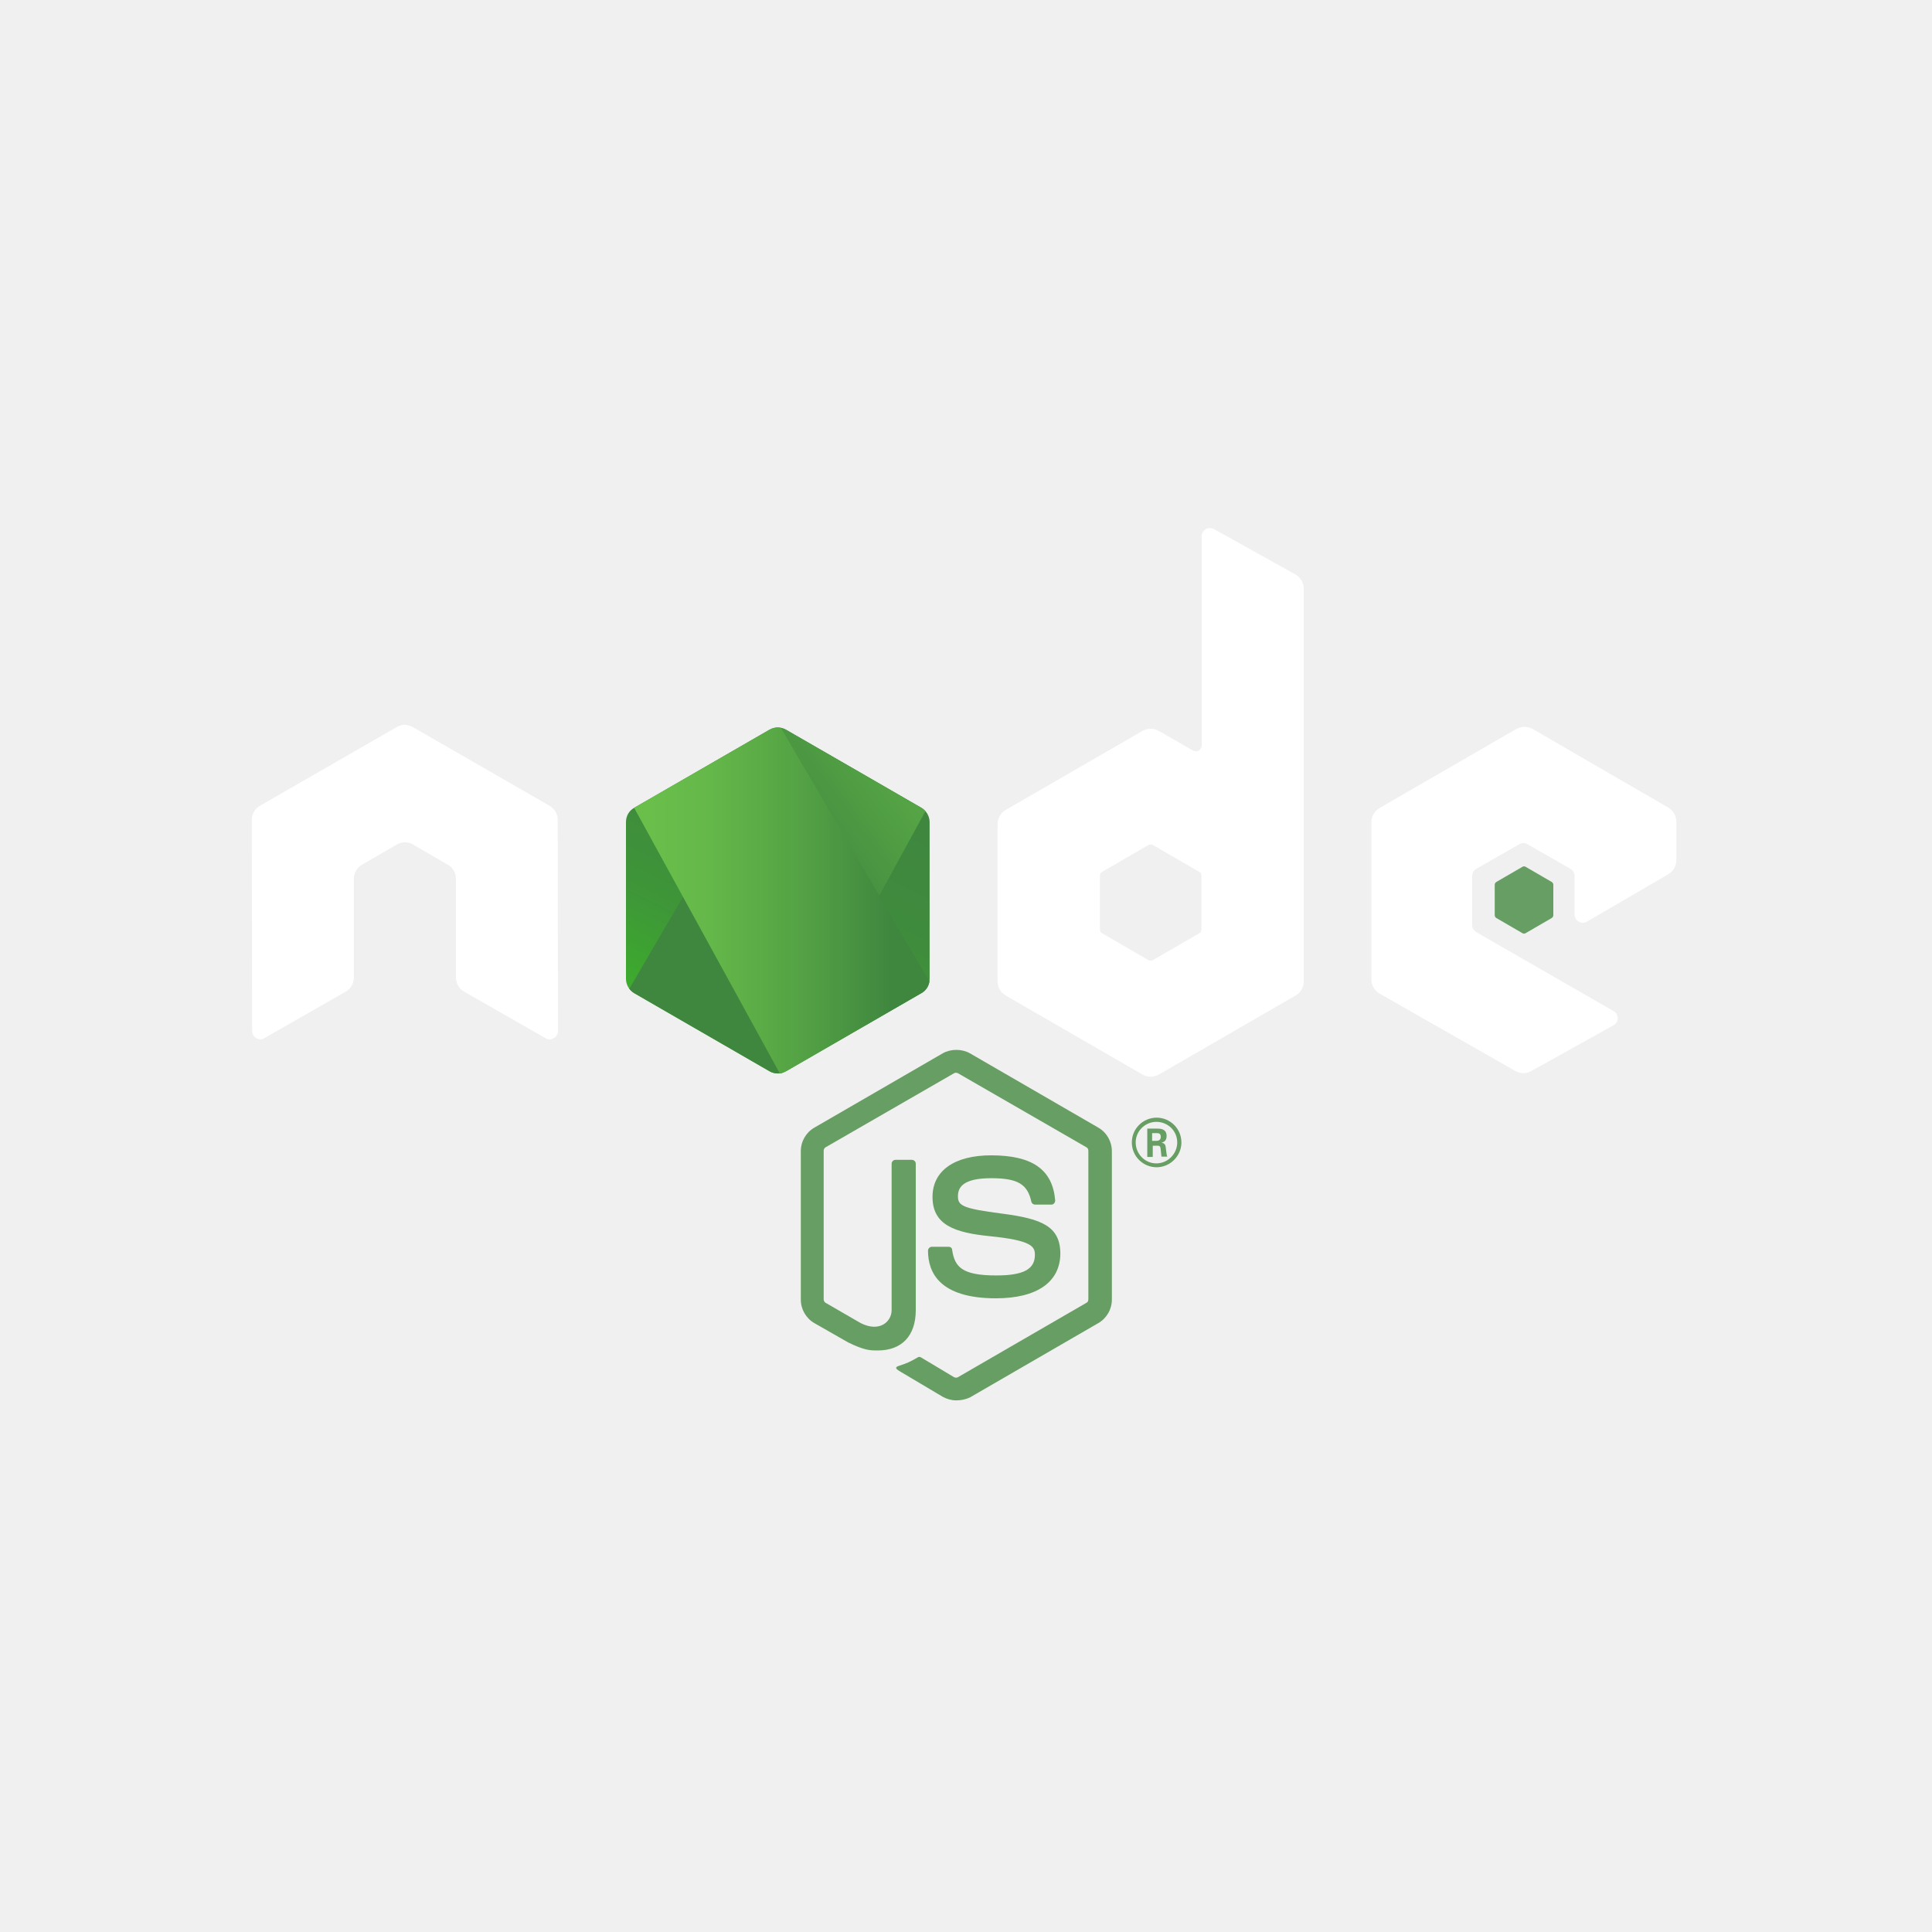
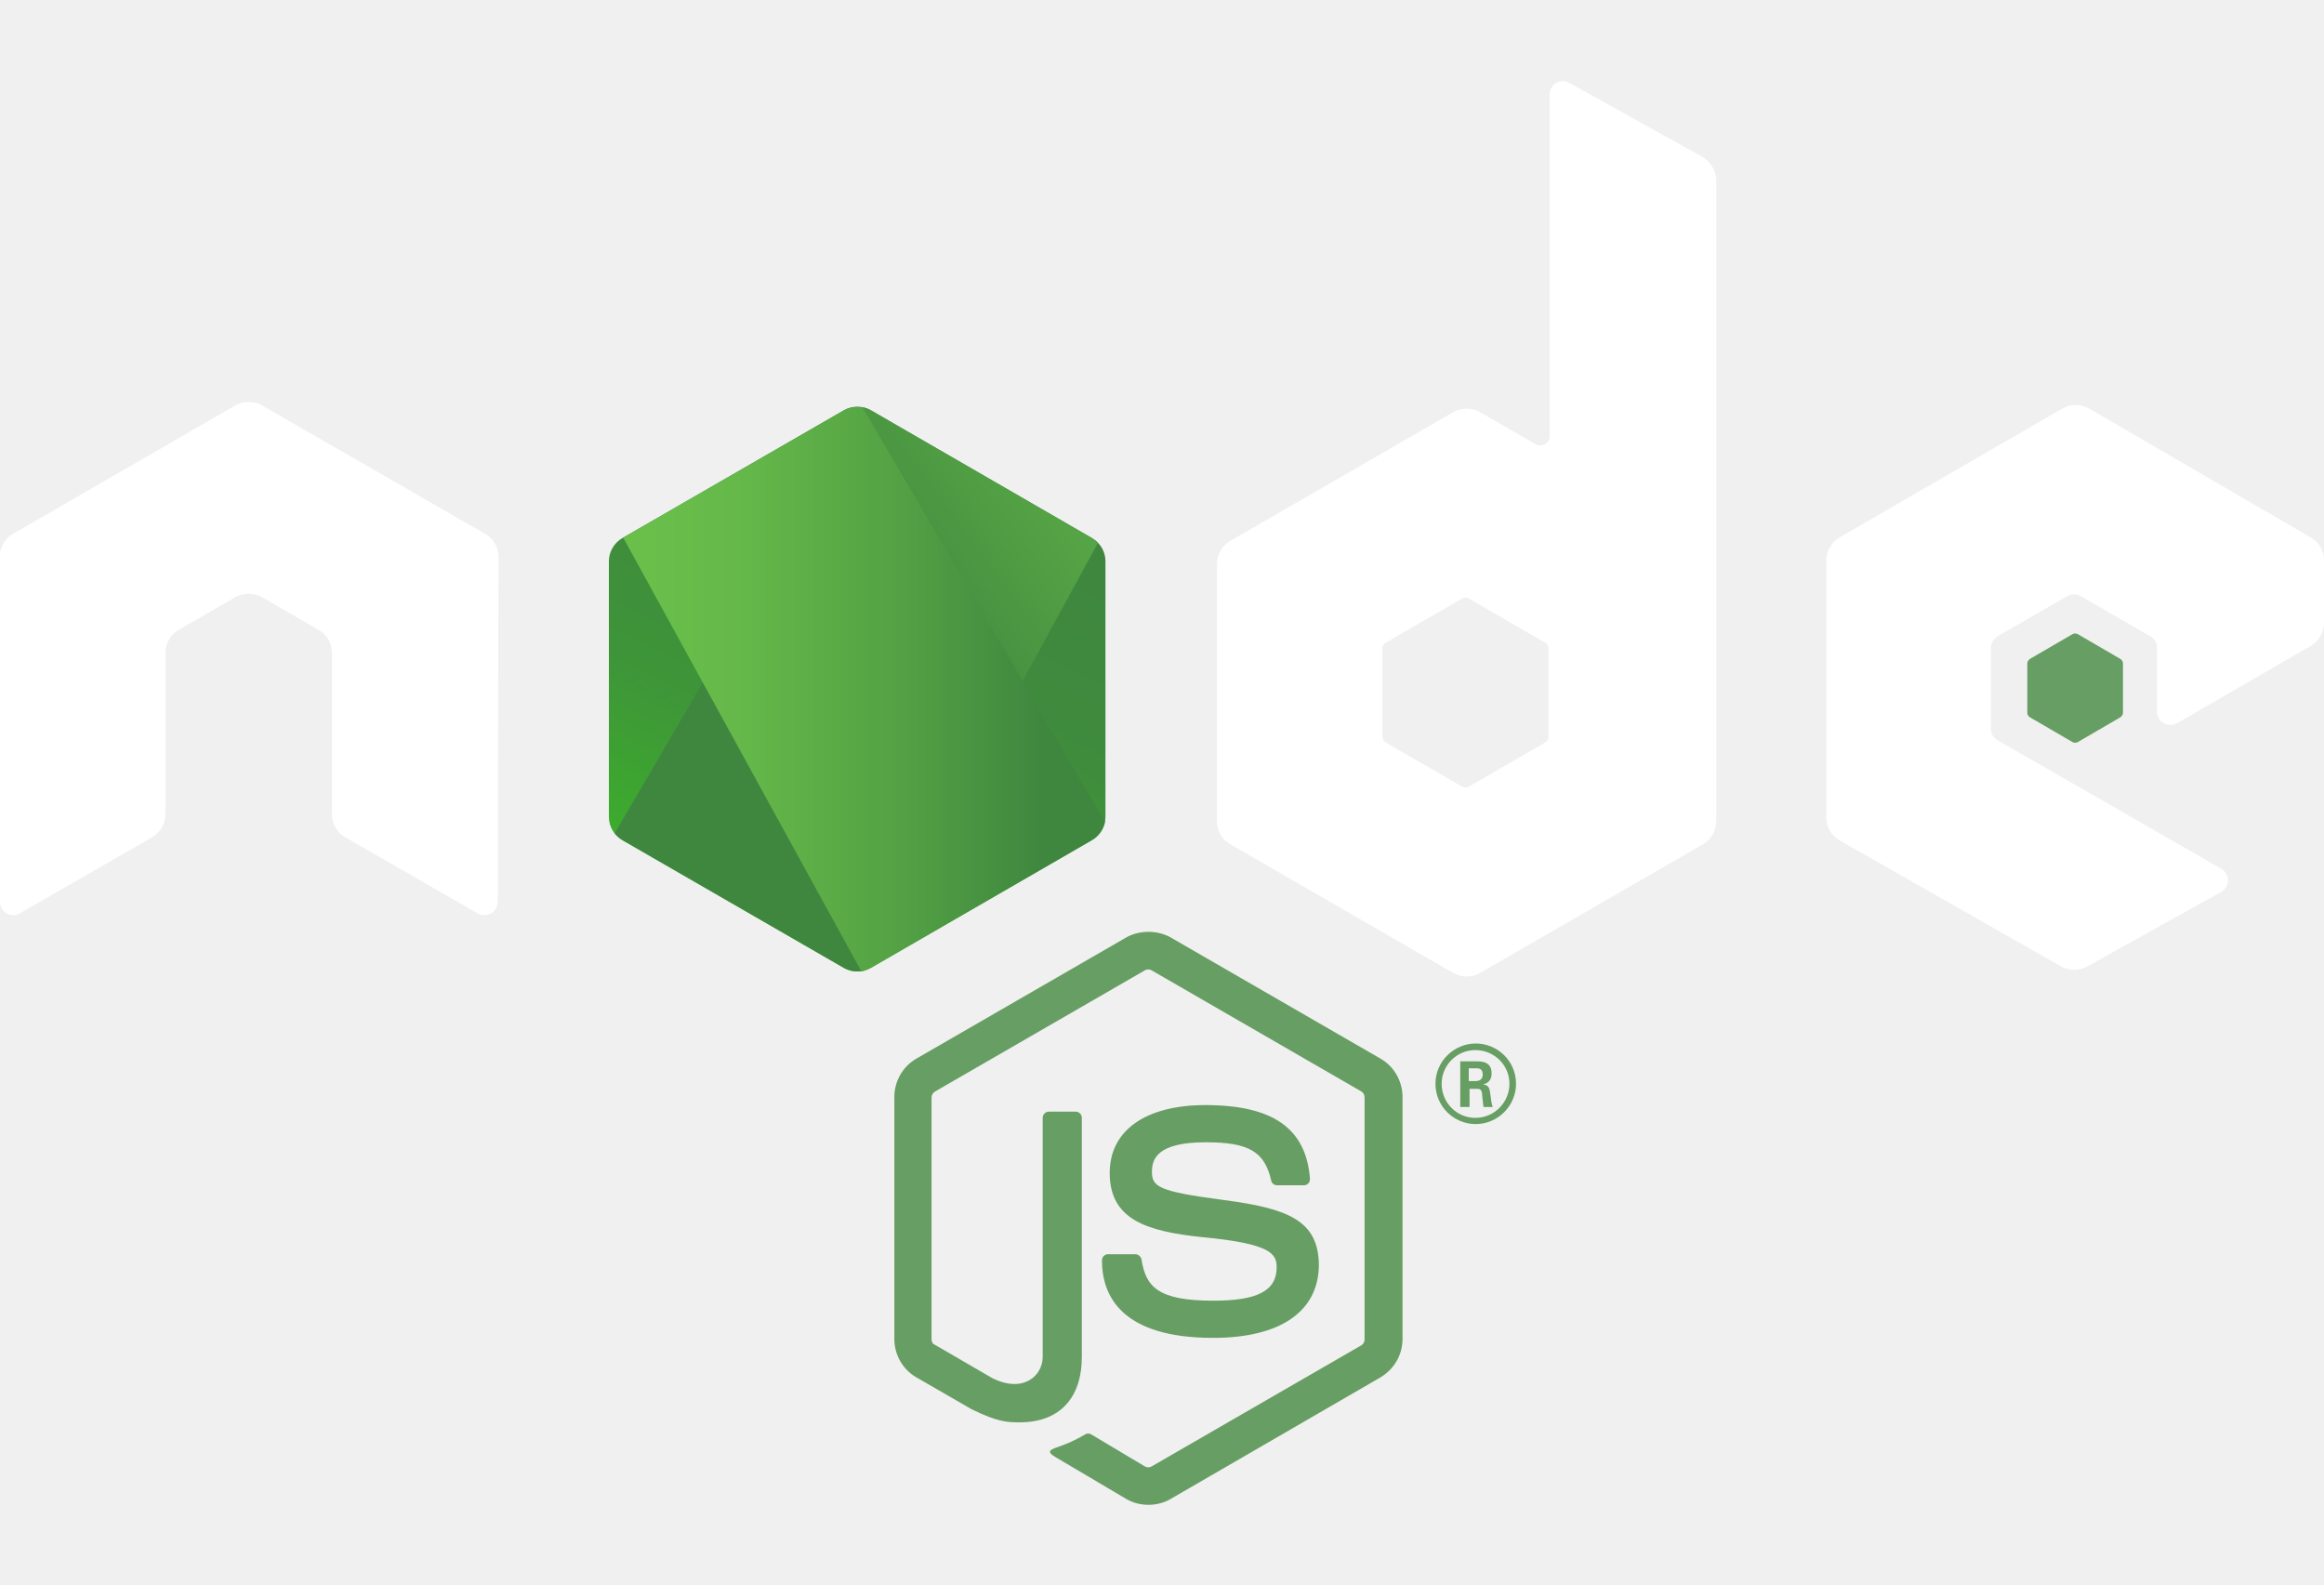
- <svg xmlns="http://www.w3.org/2000/svg" xmlns:xlink="http://www.w3.org/1999/xlink" version="1.1" id="Layer_1" x="0px" y="0px" viewBox="0 0 600 600" style="enable-background:new 0 0 600 600;" xml:space="preserve">
+ <svg xmlns="http://www.w3.org/2000/svg" xmlns:xlink="http://www.w3.org/1999/xlink" version="1.1" id="Layer_1" x="0px" y="0px" viewBox="0 0 600 409" style="enable-background:new 0 0 600 409;" xml:space="preserve">
  <style type="text/css">
	.st0{fill:#679E63;}
	.st1{fill-rule:evenodd;clip-rule:evenodd;fill:#FFFFFF;}
	.st2{fill-rule:evenodd;clip-rule:evenodd;fill:#679E63;}
	.st3{clip-path:url(#XMLID_3_);}
	.st4{fill:none;}
	.st5{fill:url(#SVGID_1_);}
	.st6{fill:url(#SVGID_2_);}
	.st7{fill:url(#SVGID_3_);}
	.st8{fill:url(#SVGID_4_);}
	.st9{fill:url(#SVGID_5_);}
	.st10{fill:url(#SVGID_6_);}
</style>
  <g>
-     <path class="st0" d="M297,434.9c-1.5,0-2.9-0.4-4.2-1.1l-13.3-7.9c-2-1.1-1-1.5-0.4-1.7c2.7-0.9,3.2-1.1,6-2.7   c0.3-0.2,0.7-0.1,1,0.1l10.2,6.1c0.4,0.2,0.9,0.2,1.2,0l39.9-23.1c0.4-0.2,0.6-0.6,0.6-1.1v-46.1c0-0.5-0.2-0.9-0.6-1.1l-39.9-23   c-0.4-0.2-0.9-0.2-1.2,0l-39.9,23c-0.4,0.2-0.6,0.7-0.6,1.1v46.1c0,0.4,0.2,0.9,0.6,1.1l10.9,6.3c5.9,3,9.6-0.5,9.6-4v-45.5   c0-0.6,0.5-1.2,1.2-1.2h5.1c0.6,0,1.2,0.5,1.2,1.2v45.5c0,7.9-4.3,12.5-11.8,12.5c-2.3,0-4.1,0-9.2-2.5l-10.5-6   c-2.6-1.5-4.2-4.3-4.2-7.3v-46.1c0-3,1.6-5.8,4.2-7.3l39.9-23.1c2.5-1.4,5.9-1.4,8.4,0l39.9,23.1c2.6,1.5,4.2,4.3,4.2,7.3v46.1   c0,3-1.6,5.8-4.2,7.3l-39.9,23.1C299.9,434.6,298.4,434.9,297,434.9z" />
-     <path class="st0" d="M309.3,403.2c-17.5,0-21.1-8-21.1-14.8c0-0.6,0.5-1.2,1.2-1.2h5.2c0.6,0,1.1,0.4,1.1,1   c0.8,5.3,3.1,7.9,13.7,7.9c8.4,0,12-1.9,12-6.4c0-2.6-1-4.5-14.1-5.8c-10.9-1.1-17.7-3.5-17.7-12.2c0-8.1,6.8-12.9,18.2-12.9   c12.8,0,19.1,4.4,19.9,14c0,0.3-0.1,0.6-0.3,0.9c-0.2,0.2-0.5,0.4-0.8,0.4h-5.2c-0.5,0-1-0.4-1.1-0.9c-1.2-5.5-4.3-7.3-12.5-7.3   c-9.2,0-10.3,3.2-10.3,5.6c0,2.9,1.3,3.8,13.7,5.4c12.3,1.6,18.1,3.9,18.1,12.5C329.2,398.2,322,403.2,309.3,403.2z" />
+     <path class="st0" d="M296.5,388.5c-2,0-4-0.5-5.7-1.5l-18.1-10.7c-2.7-1.5-1.4-2-0.5-2.4c3.6-1.3,4.3-1.5,8.2-3.7   c0.4-0.2,0.9-0.1,1.3,0.1l13.9,8.3c0.5,0.3,1.2,0.3,1.7,0l54.2-31.3c0.5-0.3,0.8-0.9,0.8-1.5v-62.5c0-0.6-0.3-1.2-0.8-1.5   l-54.2-31.3c-0.5-0.3-1.2-0.3-1.7,0l-54.2,31.3c-0.5,0.3-0.9,0.9-0.9,1.5v62.5c0,0.6,0.3,1.2,0.9,1.4l14.8,8.6c8.1,4,13-0.7,13-5.5   v-61.7c0-0.9,0.7-1.6,1.6-1.6h6.9c0.9,0,1.6,0.7,1.6,1.6v61.7c0,10.8-5.9,16.9-16,16.9c-3.1,0-5.6,0-12.5-3.4l-14.2-8.2   c-3.5-2-5.7-5.8-5.7-9.9v-62.5c0-4.1,2.2-7.9,5.7-9.9l54.2-31.3c3.4-1.9,8-1.9,11.4,0l54.2,31.3c3.5,2,5.7,5.8,5.7,9.9v62.5   c0,4.1-2.2,7.8-5.7,9.9L302.2,387C300.5,388,298.5,388.5,296.5,388.5z" />
+     <path class="st0" d="M313.2,345.4c-23.7,0-28.7-10.9-28.7-20c0-0.9,0.7-1.6,1.6-1.6h7c0.8,0,1.4,0.6,1.6,1.3   c1.1,7.1,4.2,10.7,18.6,10.7c11.4,0,16.3-2.6,16.3-8.6c0-3.5-1.4-6.1-19.1-7.8c-14.8-1.5-24-4.7-24-16.6c0-10.9,9.2-17.5,24.7-17.5   c17.4,0,26,6,27,19c0,0.4-0.1,0.9-0.4,1.2c-0.3,0.3-0.7,0.5-1.1,0.5h-7c-0.7,0-1.4-0.5-1.5-1.2c-1.7-7.5-5.8-9.9-16.9-9.9   c-12.5,0-13.9,4.3-13.9,7.6c0,3.9,1.7,5.1,18.5,7.3c16.7,2.2,24.6,5.3,24.6,17C340.3,338.7,330.4,345.4,313.2,345.4z" />
  </g>
  <g>
-     <path class="st0" d="M366.9,354.8c0,4.2-3.5,7.7-7.7,7.7c-4.2,0-7.7-3.4-7.7-7.7c0-4.4,3.6-7.7,7.7-7.7   C363.4,347.1,366.9,350.5,366.9,354.8z M352.7,354.8c0,3.6,2.9,6.5,6.4,6.5c3.6,0,6.5-3,6.5-6.5c0-3.6-2.9-6.4-6.5-6.4   C355.7,348.4,352.7,351.2,352.7,354.8z M356.3,350.5h3c1,0,3,0,3,2.3c0,1.6-1,1.9-1.6,2.1c1.2,0.1,1.3,0.9,1.4,2   c0.1,0.7,0.2,1.9,0.4,2.3h-1.8c0-0.4-0.3-2.6-0.3-2.7c-0.1-0.5-0.3-0.7-0.9-0.7H358v3.5h-1.7V350.5z M357.9,354.3h1.3   c1.1,0,1.3-0.8,1.3-1.2c0-1.2-0.8-1.2-1.3-1.2h-1.4V354.3z" />
+     <path class="st0" d="M391.4,279.8c0,5.7-4.7,10.4-10.4,10.4c-5.7,0-10.4-4.6-10.4-10.4c0-5.9,4.9-10.4,10.4-10.4   C386.6,269.4,391.4,273.9,391.4,279.8z M372.2,279.8c0,4.9,3.9,8.8,8.7,8.8c4.9,0,8.8-4,8.8-8.8c0-4.9-4-8.7-8.8-8.7   C376.2,271.1,372.2,274.9,372.2,279.8z M377,274h4c1.4,0,4.1,0,4.1,3.1c0,2.2-1.4,2.6-2.2,2.9c1.6,0.1,1.7,1.2,1.9,2.7   c0.1,0.9,0.3,2.5,0.6,3.1H383c-0.1-0.6-0.4-3.5-0.4-3.7c-0.2-0.7-0.4-1-1.2-1h-2v4.7H377V274z M379.2,279.1h1.8   c1.5,0,1.8-1,1.8-1.7c0-1.6-1.1-1.6-1.7-1.6h-1.9V279.1z" />
  </g>
-   <path class="st1" d="M173.2,254.6c0-1.8-1-3.5-2.6-4.4l-42.4-24.4c-0.7-0.4-1.5-0.6-2.3-0.7c-0.1,0-0.4,0-0.4,0  c-0.8,0-1.6,0.3-2.3,0.7l-42.4,24.4c-1.6,0.9-2.6,2.6-2.6,4.4l0.1,65.6c0,0.9,0.5,1.8,1.3,2.2c0.8,0.5,1.8,0.5,2.5,0l25.2-14.4  c1.6-0.9,2.6-2.6,2.6-4.4v-30.7c0-1.8,1-3.5,2.6-4.4l10.7-6.2c0.8-0.5,1.7-0.7,2.6-0.7c0.9,0,1.8,0.2,2.5,0.7l10.7,6.2  c1.6,0.9,2.6,2.6,2.6,4.4v30.7c0,1.8,1,3.5,2.6,4.4l25.2,14.4c0.8,0.5,1.8,0.5,2.6,0c0.8-0.4,1.3-1.3,1.3-2.2L173.2,254.6z" />
-   <path class="st1" d="M377,164.3c-0.8-0.4-1.8-0.4-2.5,0c-0.8,0.5-1.3,1.3-1.3,2.2v65c0,0.6-0.3,1.2-0.9,1.6c-0.6,0.3-1.2,0.3-1.8,0  l-10.6-6.1c-1.6-0.9-3.5-0.9-5.1,0l-42.4,24.5c-1.6,0.9-2.6,2.6-2.6,4.4v48.9c0,1.8,1,3.5,2.6,4.4l42.4,24.5c1.6,0.9,3.5,0.9,5.1,0  l42.4-24.5c1.6-0.9,2.6-2.6,2.6-4.4V182.9c0-1.9-1-3.6-2.6-4.5L377,164.3z M373.1,288.7c0,0.5-0.2,0.9-0.6,1.1l-14.5,8.4  c-0.4,0.2-0.9,0.2-1.3,0l-14.5-8.4c-0.4-0.2-0.6-0.7-0.6-1.1v-16.8c0-0.5,0.2-0.9,0.6-1.1l14.5-8.4c0.4-0.2,0.9-0.2,1.3,0l14.5,8.4  c0.4,0.2,0.6,0.7,0.6,1.1V288.7z" />
+   <path class="st1" d="M128.7,143.8c0-2.5-1.3-4.8-3.5-6l-57.5-33.1c-1-0.6-2.1-0.9-3.2-0.9c-0.1,0-0.5,0-0.6,0  c-1.1,0-2.2,0.3-3.2,0.9L3.4,137.8c-2.1,1.2-3.5,3.5-3.5,6l0.1,89c0,1.2,0.6,2.4,1.7,3c1.1,0.6,2.4,0.6,3.4,0l34.1-19.6  c2.2-1.3,3.5-3.5,3.5-6v-41.6c0-2.5,1.3-4.8,3.5-6l14.5-8.4c1.1-0.6,2.3-0.9,3.5-0.9c1.2,0,2.4,0.3,3.5,0.9l14.5,8.4  c2.2,1.2,3.5,3.5,3.5,6v41.6c0,2.5,1.3,4.8,3.5,6l34.1,19.6c1.1,0.6,2.4,0.6,3.5,0c1.1-0.6,1.7-1.8,1.7-3L128.7,143.8z" />
+   <path class="st1" d="M405.2,21.4c-1.1-0.6-2.4-0.6-3.4,0c-1.1,0.6-1.7,1.8-1.7,3v88.2c0,0.9-0.5,1.7-1.2,2.1c-0.8,0.4-1.7,0.4-2.4,0  l-14.4-8.3c-2.1-1.2-4.8-1.2-6.9,0l-57.5,33.2c-2.1,1.2-3.5,3.5-3.5,6V212c0,2.5,1.3,4.8,3.5,6l57.5,33.2c2.1,1.2,4.8,1.2,6.9,0  l57.5-33.2c2.1-1.2,3.5-3.5,3.5-6V46.6c0-2.5-1.4-4.8-3.6-6.1L405.2,21.4z M399.8,190.2c0,0.6-0.3,1.2-0.9,1.5l-19.7,11.4  c-0.5,0.3-1.2,0.3-1.7,0l-19.7-11.4c-0.5-0.3-0.9-0.9-0.9-1.5v-22.8c0-0.6,0.3-1.2,0.9-1.5l19.7-11.4c0.5-0.3,1.2-0.3,1.7,0  l19.7,11.4c0.5,0.3,0.9,0.9,0.9,1.5V190.2z" />
  <g>
-     <path class="st1" d="M518.1,271.5c1.6-0.9,2.5-2.6,2.5-4.4v-11.9c0-1.8-1-3.5-2.5-4.4L476,226.4c-1.6-0.9-3.5-0.9-5.1,0l-42.4,24.5   c-1.6,0.9-2.6,2.6-2.6,4.4v48.9c0,1.8,1,3.5,2.6,4.4l42.1,24c1.6,0.9,3.5,0.9,5,0l25.5-14.2c0.8-0.4,1.3-1.3,1.3-2.2   c0-0.9-0.5-1.8-1.3-2.2l-42.6-24.5c-0.8-0.5-1.3-1.3-1.3-2.2V272c0-0.9,0.5-1.8,1.3-2.2l13.3-7.6c0.8-0.5,1.8-0.5,2.6,0l13.3,7.6   c0.8,0.5,1.3,1.3,1.3,2.2V284c0,0.9,0.5,1.8,1.3,2.2c0.8,0.5,1.8,0.5,2.6,0L518.1,271.5z" />
-     <path class="st2" d="M472.8,269.2c0.3-0.2,0.7-0.2,1,0l8.1,4.7c0.3,0.2,0.5,0.5,0.5,0.9v9.4c0,0.4-0.2,0.7-0.5,0.9l-8.1,4.7   c-0.3,0.2-0.7,0.2-1,0l-8.1-4.7c-0.3-0.2-0.5-0.5-0.5-0.9v-9.4c0-0.4,0.2-0.7,0.5-0.9L472.8,269.2z" />
+     <path class="st1" d="M596.5,166.8c2.1-1.2,3.5-3.5,3.5-6v-16.1c0-2.5-1.3-4.8-3.5-6l-57.1-33.2c-2.1-1.2-4.8-1.3-7,0L475,138.7   c-2.1,1.2-3.5,3.5-3.5,6v66.3c0,2.5,1.3,4.8,3.5,6l57.1,32.5c2.1,1.2,4.7,1.2,6.8,0l34.5-19.2c1.1-0.6,1.8-1.8,1.8-3   c0-1.3-0.7-2.4-1.7-3l-57.8-33.2c-1.1-0.6-1.7-1.8-1.7-3v-20.8c0-1.2,0.7-2.4,1.7-3l18-10.4c1.1-0.6,2.4-0.6,3.5,0l18,10.4   c1.1,0.6,1.7,1.8,1.7,3v16.4c0,1.2,0.7,2.4,1.7,3c1.1,0.6,2.4,0.6,3.5,0L596.5,166.8z" />
+     <path class="st2" d="M535.1,163.7c0.4-0.2,0.9-0.2,1.3,0l11,6.4c0.4,0.2,0.7,0.7,0.7,1.2V184c0,0.5-0.3,0.9-0.7,1.2l-11,6.4   c-0.4,0.2-0.9,0.2-1.3,0l-11-6.4c-0.4-0.2-0.7-0.7-0.7-1.2v-12.7c0-0.5,0.3-0.9,0.7-1.2L535.1,163.7z" />
  </g>
  <g>
    <defs>
-       <path id="XMLID_143_" d="M244.1,226.6c-1.6-0.9-3.5-0.9-5.1,0l-42.1,24.3c-1.6,0.9-2.5,2.6-2.5,4.4V304c0,1.8,1,3.5,2.5,4.4    l42.1,24.3c1.6,0.9,3.5,0.9,5.1,0l42.1-24.3c1.6-0.9,2.5-2.6,2.5-4.4v-48.7c0-1.8-1-3.5-2.5-4.4L244.1,226.6z" />
+       <path id="XMLID_143_" d="M224.8,105.9c-2.1-1.2-4.8-1.2-6.9,0l-57.2,33c-2.1,1.2-3.5,3.5-3.5,6v66c0,2.5,1.3,4.7,3.5,6l57.2,33    c2.1,1.2,4.8,1.2,6.9,0l57.1-33c2.1-1.2,3.5-3.5,3.5-6v-66c0-2.5-1.3-4.7-3.5-6L224.8,105.9z" />
    </defs>
-     <linearGradient id="XMLID_2_" gradientUnits="userSpaceOnUse" x1="258.702" y1="244.715" x2="220.637" y2="322.367">
+     <linearGradient id="XMLID_2_" gradientUnits="userSpaceOnUse" x1="244.619" y1="130.47" x2="192.982" y2="235.809">
      <stop offset="0" style="stop-color:#3F873F" />
      <stop offset="0.33" style="stop-color:#3F8B3D" />
      <stop offset="0.637" style="stop-color:#3E9638" />
      <stop offset="0.934" style="stop-color:#3DA92E" />
      <stop offset="1" style="stop-color:#3DAE2B" />
    </linearGradient>
    <use xlink:href="#XMLID_143_" style="overflow:visible;fill-rule:evenodd;clip-rule:evenodd;fill:url(#XMLID_2_);" />
    <clipPath id="XMLID_3_">
      <use xlink:href="#XMLID_143_" style="overflow:visible;" />
    </clipPath>
    <g class="st3">
-       <path class="st4" d="M238.9,226.6l-42.2,24.3c-1.6,0.9-2.7,2.6-2.7,4.4V304c0,1.2,0.5,2.3,1.3,3.2l47.4-81.2    C241.5,225.8,240.1,225.9,238.9,226.6z" />
-       <path class="st4" d="M243,333.2c0.4-0.1,0.8-0.3,1.2-0.5l42.2-24.3c1.6-0.9,2.6-2.6,2.6-4.4v-48.7c0-1.3-0.6-2.6-1.5-3.5    L243,333.2z" />
-       <linearGradient id="SVGID_1_" gradientUnits="userSpaceOnUse" x1="235.158" y1="285.353" x2="341.965" y2="206.439">
+       <path class="st4" d="M217.8,105.9l-57.3,33c-2.1,1.2-3.7,3.5-3.7,6v66c0,1.6,0.7,3.2,1.8,4.4L223,105.2    C221.3,104.8,219.4,105,217.8,105.9z" />
+       <path class="st4" d="M223.3,250.5c0.6-0.2,1.1-0.4,1.6-0.7l57.2-33c2.1-1.2,3.6-3.5,3.6-6v-66c0-1.8-0.8-3.5-2.1-4.8L223.3,250.5z    " />
+       <linearGradient id="SVGID_1_" gradientUnits="userSpaceOnUse" x1="212.68" y1="185.598" x2="357.569" y2="78.547">
        <stop offset="0.138" style="stop-color:#3F873F" />
        <stop offset="0.402" style="stop-color:#52A044" />
        <stop offset="0.713" style="stop-color:#64B749" />
        <stop offset="0.908" style="stop-color:#6ABF4B" />
      </linearGradient>
-       <path class="st5" d="M286.3,250.9l-42.3-24.3c-0.4-0.2-0.9-0.4-1.3-0.5l-47.4,81.2c0.4,0.5,0.9,0.9,1.4,1.2l42.3,24.3    c1.2,0.7,2.6,0.9,3.9,0.5l44.5-81.4C287.1,251.5,286.7,251.2,286.3,250.9z" />
+       <path class="st5" d="M282.1,138.9l-57.3-33c-0.6-0.3-1.2-0.6-1.8-0.7l-64.4,110.1c0.6,0.6,1.2,1.2,1.9,1.6l57.4,33    c1.6,0.9,3.6,1.2,5.3,0.7l60.3-110.5C283.2,139.6,282.7,139.2,282.1,138.9z" />
    </g>
    <g class="st3">
-       <path class="st4" d="M289,304v-48.7c0-1.8-1.1-3.5-2.7-4.4l-42.3-24.3c-0.5-0.3-1-0.5-1.6-0.6l46.3,79.1    C288.9,304.8,289,304.4,289,304z" />
-       <path class="st4" d="M196.7,250.9c-1.6,0.9-2.7,2.6-2.7,4.4V304c0,1.8,1.2,3.5,2.7,4.4l42.3,24.3c1,0.6,2.1,0.8,3.3,0.6L197,250.8    L196.7,250.9z" />
-       <linearGradient id="SVGID_2_" gradientUnits="userSpaceOnUse" x1="192.862" y1="217.834" x2="290.279" y2="217.834">
+       <path class="st4" d="M285.7,210.9v-66c0-2.5-1.5-4.7-3.6-6l-57.3-33c-0.7-0.4-1.4-0.6-2.1-0.8l62.8,107.3    C285.6,212,285.7,211.4,285.7,210.9z" />
+       <path class="st4" d="M160.5,138.9c-2.1,1.2-3.7,3.5-3.7,6v66c0,2.5,1.6,4.7,3.7,6l57.4,33c1.4,0.8,2.9,1.1,4.4,0.9l-61.5-112    L160.5,138.9z" />
+       <linearGradient id="SVGID_2_" gradientUnits="userSpaceOnUse" x1="155.305" y1="94.006" x2="287.455" y2="94.006">
        <stop offset="9.191646e-02" style="stop-color:#6ABF4B" />
        <stop offset="0.287" style="stop-color:#64B749" />
        <stop offset="0.598" style="stop-color:#52A044" />
        <stop offset="0.862" style="stop-color:#3F873F" />
      </linearGradient>
-       <polygon class="st6" points="237.6,217.7 237,218 237.8,218   " />
-       <linearGradient id="SVGID_3_" gradientUnits="userSpaceOnUse" x1="192.862" y1="279.651" x2="290.279" y2="279.651">
+       <polygon class="st6" points="216,93.8 215.2,94.2 216.3,94.2   " />
+       <linearGradient id="SVGID_3_" gradientUnits="userSpaceOnUse" x1="155.305" y1="177.863" x2="287.455" y2="177.863">
        <stop offset="9.191646e-02" style="stop-color:#6ABF4B" />
        <stop offset="0.287" style="stop-color:#64B749" />
        <stop offset="0.598" style="stop-color:#52A044" />
        <stop offset="0.862" style="stop-color:#3F873F" />
      </linearGradient>
-       <path class="st7" d="M286.4,308.4c1.2-0.7,2.1-1.9,2.5-3.2L242.5,226c-1.2-0.2-2.5-0.1-3.6,0.6l-42,24.2l45.3,82.6    c0.6-0.1,1.3-0.3,1.9-0.6L286.4,308.4z" />
-       <linearGradient id="SVGID_4_" gradientUnits="userSpaceOnUse" x1="192.862" y1="307.462" x2="290.279" y2="307.462">
+       <path class="st7" d="M282.1,216.9c1.7-1,2.9-2.6,3.4-4.4l-62.8-107.3c-1.6-0.3-3.4-0.1-4.9,0.8l-56.9,32.8l61.5,112    c0.9-0.1,1.7-0.4,2.5-0.9L282.1,216.9z" />
+       <linearGradient id="SVGID_4_" gradientUnits="userSpaceOnUse" x1="155.305" y1="215.59" x2="287.455" y2="215.59">
        <stop offset="9.191646e-02" style="stop-color:#6ABF4B" />
        <stop offset="0.287" style="stop-color:#64B749" />
        <stop offset="0.598" style="stop-color:#52A044" />
        <stop offset="0.862" style="stop-color:#3F873F" />
      </linearGradient>
-       <polygon class="st8" points="290.3,307.6 290,307.1 290,307.8   " />
-       <linearGradient id="SVGID_5_" gradientUnits="userSpaceOnUse" x1="192.862" y1="320.032" x2="290.279" y2="320.032">
+       <polygon class="st8" points="287.5,215.8 287.1,215.2 287.1,216   " />
+       <linearGradient id="SVGID_5_" gradientUnits="userSpaceOnUse" x1="155.305" y1="232.641" x2="287.455" y2="232.641">
        <stop offset="9.191646e-02" style="stop-color:#6ABF4B" />
        <stop offset="0.287" style="stop-color:#64B749" />
        <stop offset="0.598" style="stop-color:#52A044" />
        <stop offset="0.862" style="stop-color:#3F873F" />
      </linearGradient>
-       <path class="st9" d="M286.4,308.4l-42.2,24.3c-0.6,0.3-1.2,0.5-1.9,0.6l0.8,1.5l46.8-27.1v-0.6l-1.2-2    C288.5,306.5,287.6,307.7,286.4,308.4z" />
-       <linearGradient id="SVGID_6_" gradientUnits="userSpaceOnUse" x1="304.472" y1="242.412" x2="244.391" y2="364.977">
+       <path class="st9" d="M282.1,216.9l-57.2,33c-0.8,0.5-1.6,0.7-2.5,0.9l1.1,2.1l63.5-36.8v-0.9l-1.6-2.7    C285,214.3,283.8,215.9,282.1,216.9z" />
+       <linearGradient id="SVGID_6_" gradientUnits="userSpaceOnUse" x1="306.708" y1="127.347" x2="225.206" y2="293.611">
        <stop offset="0" style="stop-color:#3F873F" />
        <stop offset="0.33" style="stop-color:#3F8B3D" />
        <stop offset="0.637" style="stop-color:#3E9638" />
        <stop offset="0.934" style="stop-color:#3DA92E" />
        <stop offset="1" style="stop-color:#3DAE2B" />
      </linearGradient>
-       <path class="st10" d="M286.4,308.4l-42.2,24.3c-0.6,0.3-1.2,0.5-1.9,0.6l0.8,1.5l46.8-27.1v-0.6l-1.2-2    C288.5,306.5,287.6,307.7,286.4,308.4z" />
+       <path class="st10" d="M282.1,216.9l-57.2,33c-0.8,0.5-1.6,0.7-2.5,0.9l1.1,2.1l63.5-36.8v-0.9l-1.6-2.7    C285,214.3,283.8,215.9,282.1,216.9z" />
    </g>
  </g>
</svg>
